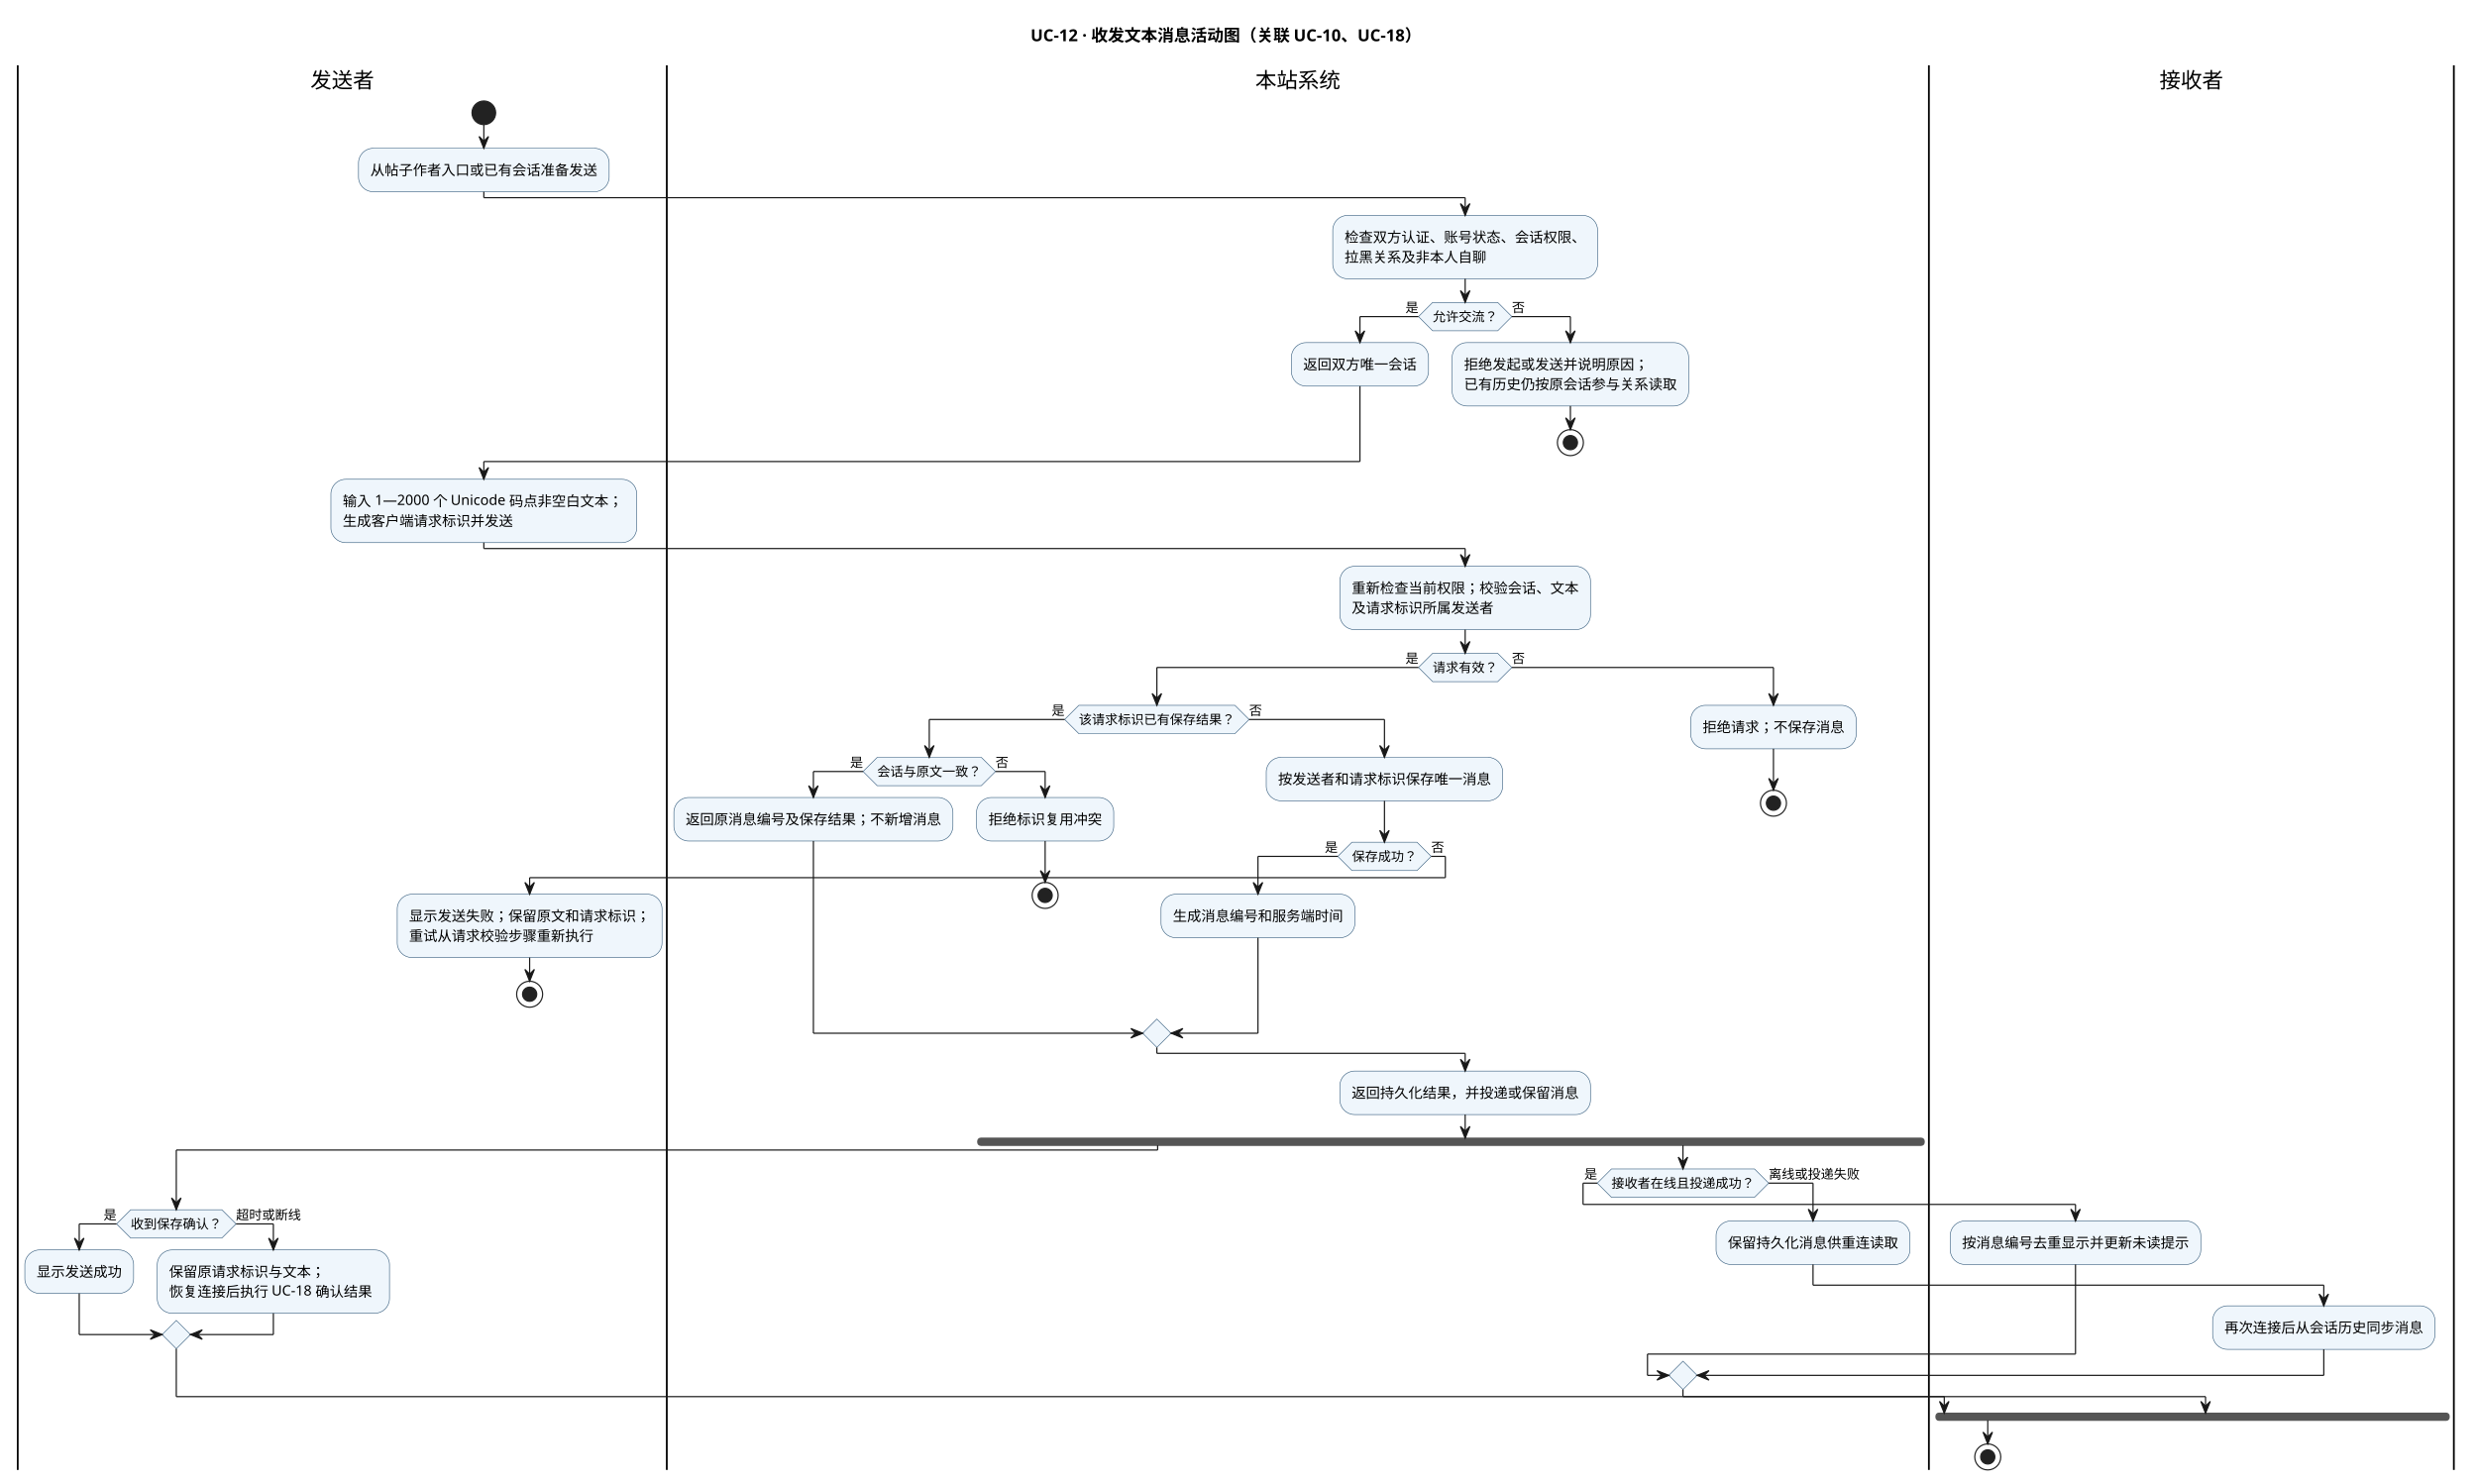
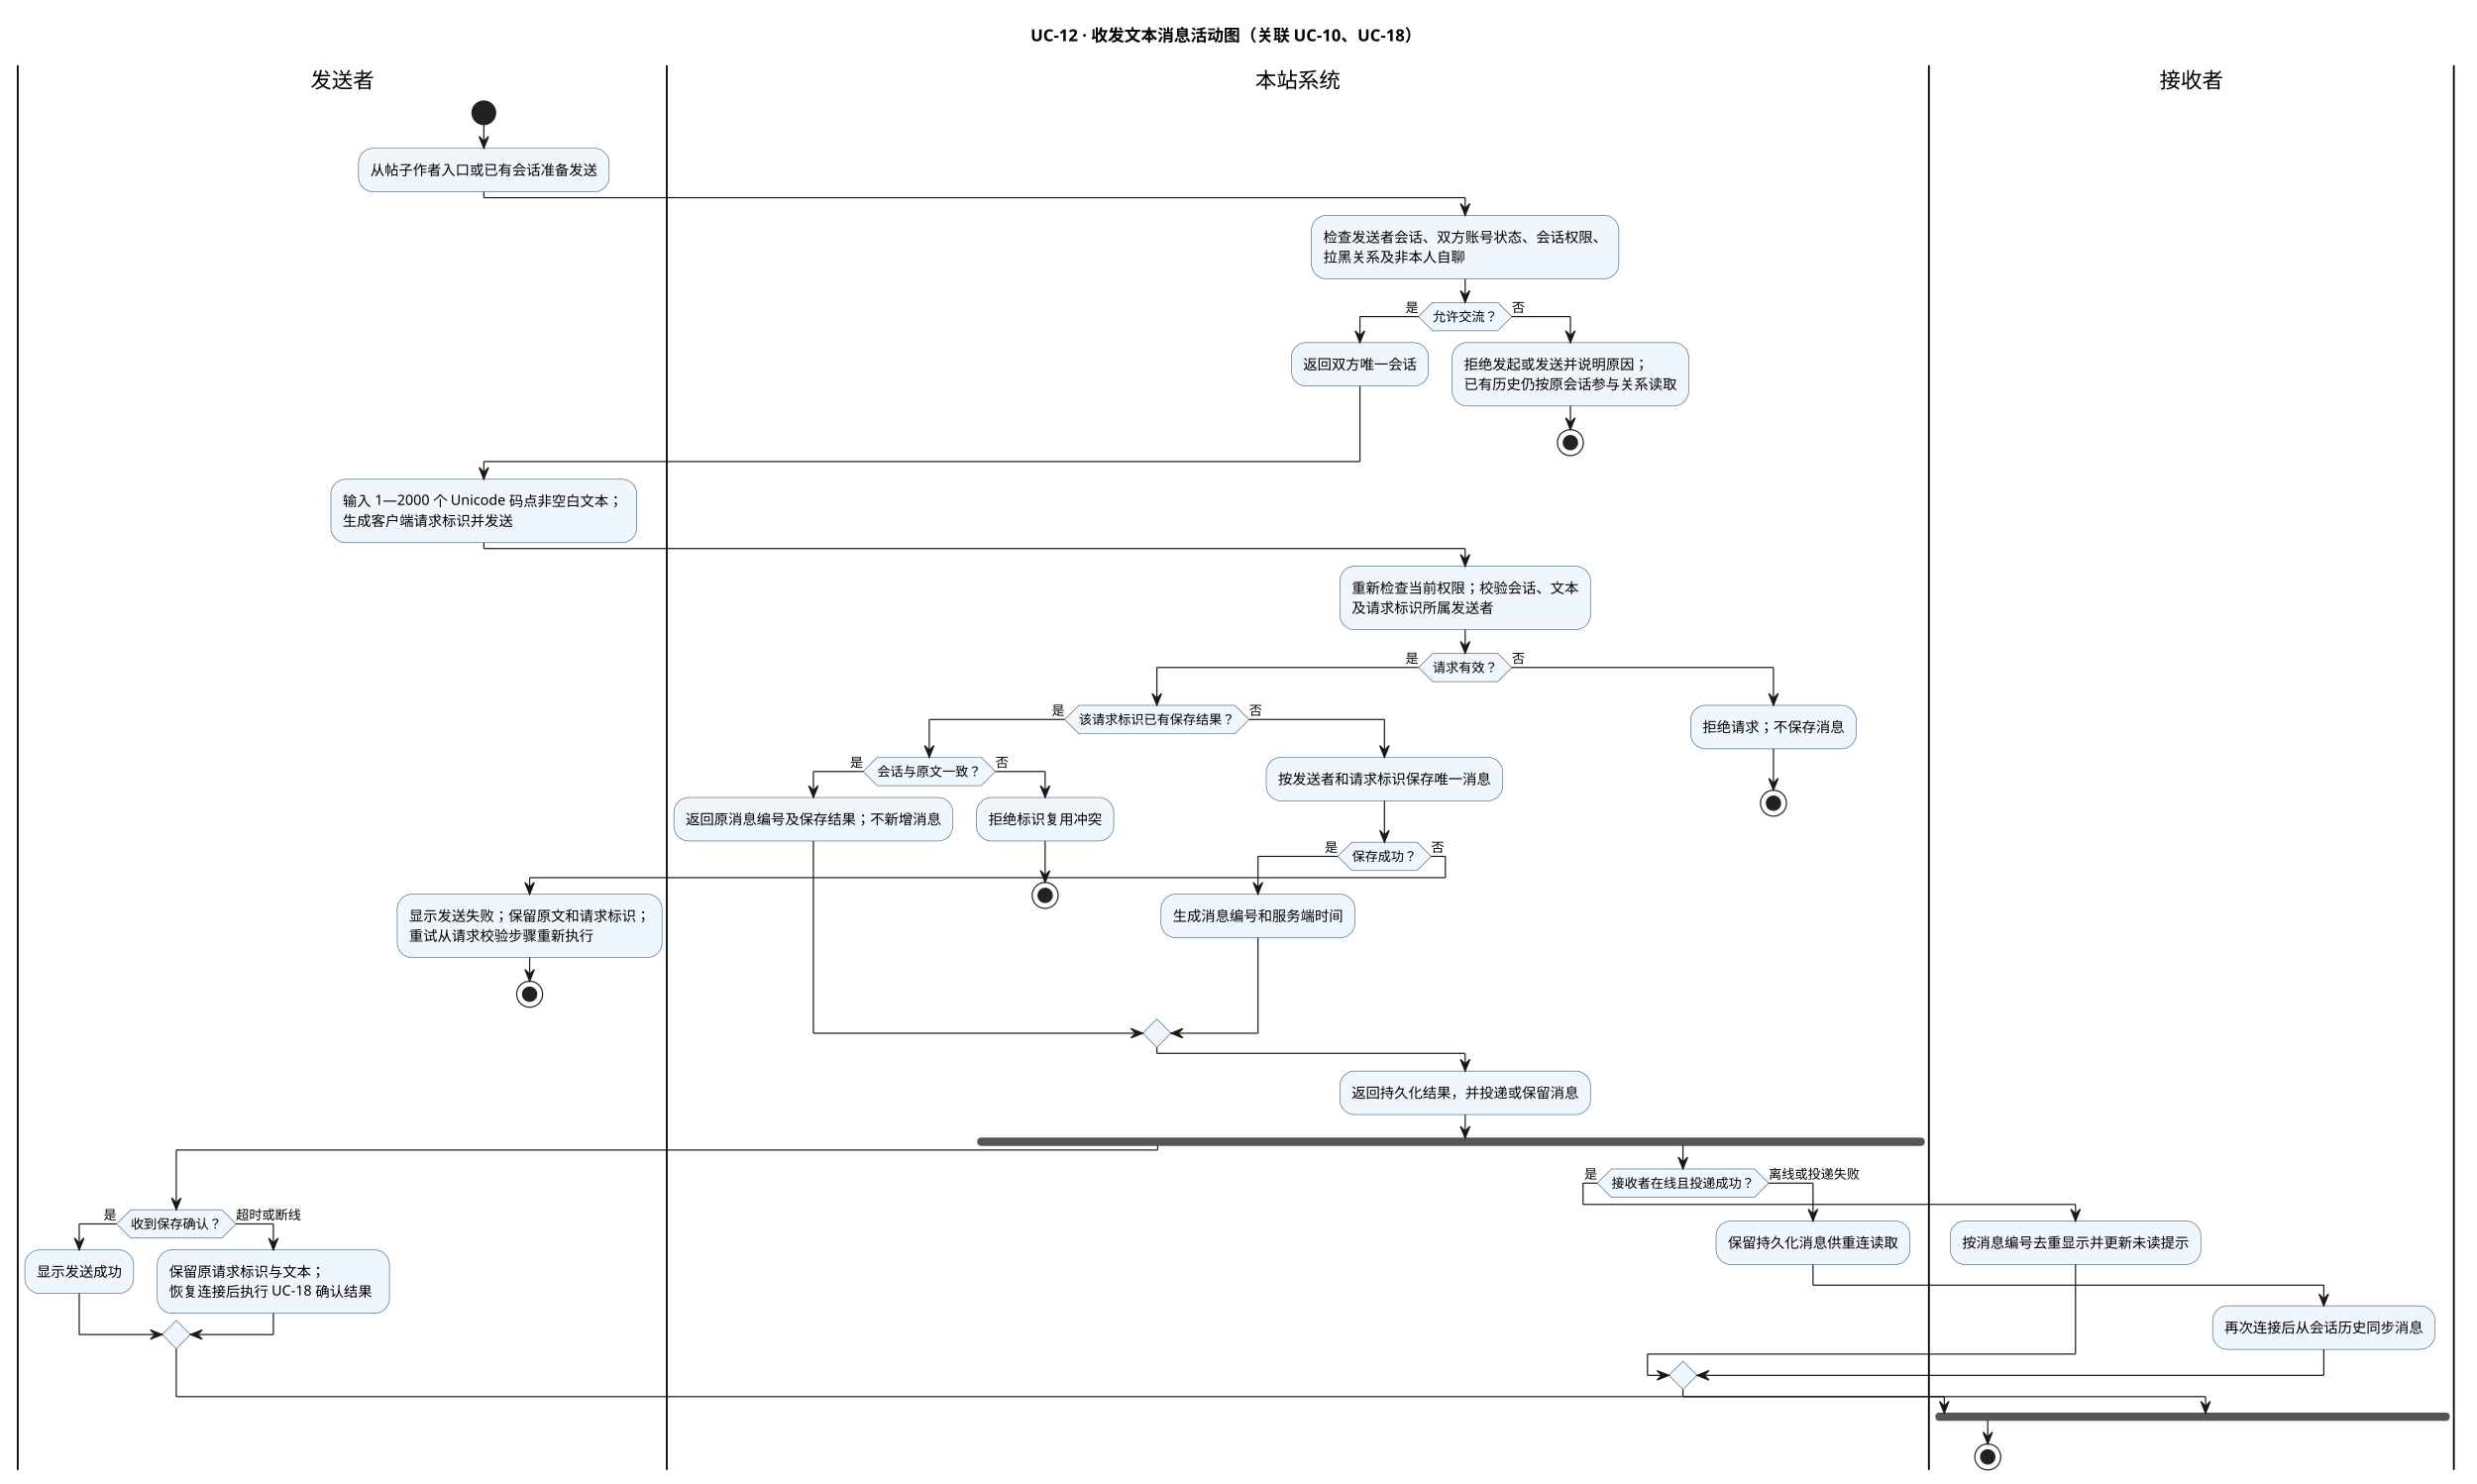
<svg xmlns="http://www.w3.org/2000/svg" contentStyleType="text/css" data-diagram-type="ACTIVITY" height="1255px" preserveAspectRatio="none" style="width:2095px;height:1255px;background:#FFFFFF;" version="1.1" viewBox="0 0 2095 1255" width="2095px" zoomAndPan="magnify">
  <defs />
  <g>
    <g class="title" data-source-line="1">
      <text fill="#000000" font-family="PingFang SC" font-size="14" font-weight="bold" lengthAdjust="spacing" textLength="349.176" x="871.621" y="34.84">UC-12 · 收发文本消息活动图（关联 UC-10、UC-18）</text>
    </g>
    <rect fill="none" height="25.2" style="stroke:none;stroke-width:1;" width="2062.419" x="15" y="55.22" />
    <ellipse cx="409.211" cy="95.42" fill="#222222" rx="10" ry="10" style="stroke:#222222;stroke-width:1;" />
    <rect fill="#EFF6FC" height="36.8" rx="12.5" ry="12.5" style="stroke:#355C7D;stroke-width:0.5;" width="212" x="303.211" y="125.42" />
    <text fill="#000000" font-family="PingFang SC" font-size="12" lengthAdjust="spacing" textLength="192" x="313.211" y="148.14">从帖子作者入口或已有会话准备发送</text>
    <rect fill="#EFF6FC" height="53.6" rx="12.5" ry="12.5" style="stroke:#355C7D;stroke-width:0.5;" width="258.686" x="279.868" y="405.42" />
    <text fill="#000000" font-family="PingFang SC" font-size="12" lengthAdjust="spacing" textLength="238.686" x="289.868" y="428.14">输入 1—2000 个 Unicode 码点非空白文本；</text>
    <text fill="#000000" font-family="PingFang SC" font-size="12" lengthAdjust="spacing" textLength="144" x="289.868" y="444.94">生成客户端请求标识并发送</text>
    <rect fill="#EFF6FC" height="53.6" rx="12.5" ry="12.5" style="stroke:#355C7D;stroke-width:0.5;" width="224" x="335.961" y="756.42" />
    <text fill="#000000" font-family="PingFang SC" font-size="12" lengthAdjust="spacing" textLength="204" x="345.961" y="779.14">显示发送失败；保留原文和请求标识；</text>
    <text fill="#000000" font-family="PingFang SC" font-size="12" lengthAdjust="spacing" textLength="156" x="345.961" y="795.94">重试从请求校验步骤重新执行</text>
    <ellipse cx="447.961" cy="841.02" fill="none" rx="11" ry="11" style="stroke:#222222;stroke-width:1;" />
    <ellipse cx="447.961" cy="841.02" fill="#222222" rx="6" ry="6" style="stroke:#222222;stroke-width:1;" />
    <polygon fill="#EFF6FC" points="110.605,1023.32,187.605,1023.32,199.605,1035.32,187.605,1047.32,110.605,1047.32,98.605,1035.32,110.605,1023.32" style="stroke:#355C7D;stroke-width:0.5;" />
    <text fill="#000000" font-family="PingFang SC" font-size="11" lengthAdjust="spacing" textLength="77" x="110.605" y="1039.28">收到保存确认？</text>
    <text fill="#000000" font-family="PingFang SC" font-size="11" lengthAdjust="spacing" textLength="11" x="87.605" y="1031.58">是</text>
    <text fill="#000000" font-family="PingFang SC" font-size="11" lengthAdjust="spacing" textLength="55" x="199.605" y="1031.58">超时或断线</text>
    <rect fill="#EFF6FC" height="36.8" rx="12.5" ry="12.5" style="stroke:#355C7D;stroke-width:0.5;" width="92" x="21" y="1057.32" />
    <text fill="#000000" font-family="PingFang SC" font-size="12" lengthAdjust="spacing" textLength="72" x="31" y="1080.04">显示发送成功</text>
    <rect fill="#EFF6FC" height="53.6" rx="12.5" ry="12.5" style="stroke:#355C7D;stroke-width:0.5;" width="196.422" x="133" y="1057.32" />
    <text fill="#000000" font-family="PingFang SC" font-size="12" lengthAdjust="spacing" textLength="132" x="143" y="1080.04">保留原请求标识与文本；</text>
    <text fill="#000000" font-family="PingFang SC" font-size="12" lengthAdjust="spacing" textLength="176.422" x="143" y="1096.84">恢复连接后执行 UC-18 确认结果</text>
    <polygon fill="#EFF6FC" points="149.105,1116.92,161.105,1128.92,149.105,1140.92,137.105,1128.92,149.105,1116.92" style="stroke:#355C7D;stroke-width:0.5;" />
    <line style="stroke:#000000;stroke-width:1.5;" x1="15" x2="15" y1="55.22" y2="1243.42" />
-     <rect fill="#EFF6FC" height="53.6" rx="12.5" ry="12.5" style="stroke:#355C7D;stroke-width:0.5;" width="224" x="1127.211" y="182.22" />
-     <text fill="#000000" font-family="PingFang SC" font-size="12" lengthAdjust="spacing" textLength="204" x="1137.211" y="204.94">检查双方认证、账号状态、会话权限、</text>
-     <text fill="#000000" font-family="PingFang SC" font-size="12" lengthAdjust="spacing" textLength="120" x="1137.211" y="221.74">拉黑关系及非本人自聊</text>
+     <rect fill="#EFF6FC" height="53.6" rx="12.5" ry="12.5" style="stroke:#355C7D;stroke-width:0.5;" width="260" x="1109.211" y="182.22" />
+     <text fill="#000000" font-family="PingFang SC" font-size="12" lengthAdjust="spacing" textLength="240" x="1119.211" y="204.94">检查发送者会话、双方账号状态、会话权限、</text>
+     <text fill="#000000" font-family="PingFang SC" font-size="12" lengthAdjust="spacing" textLength="120" x="1119.211" y="221.74">拉黑关系及非本人自聊</text>
    <polygon fill="#EFF6FC" points="1211.711,255.82,1266.711,255.82,1278.711,267.82,1266.711,279.82,1211.711,279.82,1199.711,267.82,1211.711,255.82" style="stroke:#355C7D;stroke-width:0.5;" />
    <text fill="#000000" font-family="PingFang SC" font-size="11" lengthAdjust="spacing" textLength="55" x="1211.711" y="271.78">允许交流？</text>
    <text fill="#000000" font-family="PingFang SC" font-size="11" lengthAdjust="spacing" textLength="11" x="1188.711" y="264.08">是</text>
    <text fill="#000000" font-family="PingFang SC" font-size="11" lengthAdjust="spacing" textLength="11" x="1278.711" y="264.08">否</text>
    <rect fill="#EFF6FC" height="36.8" rx="12.5" ry="12.5" style="stroke:#355C7D;stroke-width:0.5;" width="116" x="1092.211" y="289.82" />
    <text fill="#000000" font-family="PingFang SC" font-size="12" lengthAdjust="spacing" textLength="96" x="1102.211" y="312.54">返回双方唯一会话</text>
    <rect fill="#EFF6FC" height="53.6" rx="12.5" ry="12.5" style="stroke:#355C7D;stroke-width:0.5;" width="200" x="1228.211" y="289.82" />
    <text fill="#000000" font-family="PingFang SC" font-size="12" lengthAdjust="spacing" textLength="156" x="1238.211" y="312.54">拒绝发起或发送并说明原因；</text>
    <text fill="#000000" font-family="PingFang SC" font-size="12" lengthAdjust="spacing" textLength="180" x="1238.211" y="329.34">已有历史仍按原会话参与关系读取</text>
    <ellipse cx="1328.211" cy="374.42" fill="none" rx="11" ry="11" style="stroke:#222222;stroke-width:1;" />
    <ellipse cx="1328.211" cy="374.42" fill="#222222" rx="6" ry="6" style="stroke:#222222;stroke-width:1;" />
    <rect fill="#EFF6FC" height="53.6" rx="12.5" ry="12.5" style="stroke:#355C7D;stroke-width:0.5;" width="212" x="1133.211" y="479.02" />
    <text fill="#000000" font-family="PingFang SC" font-size="12" lengthAdjust="spacing" textLength="192" x="1143.211" y="501.74">重新检查当前权限；校验会话、文本</text>
    <text fill="#000000" font-family="PingFang SC" font-size="12" lengthAdjust="spacing" textLength="120" x="1143.211" y="518.54">及请求标识所属发送者</text>
    <polygon fill="#EFF6FC" points="1211.711,552.62,1266.711,552.62,1278.711,564.62,1266.711,576.62,1211.711,576.62,1199.711,564.62,1211.711,552.62" style="stroke:#355C7D;stroke-width:0.5;" />
    <text fill="#000000" font-family="PingFang SC" font-size="11" lengthAdjust="spacing" textLength="55" x="1211.711" y="568.58">请求有效？</text>
    <text fill="#000000" font-family="PingFang SC" font-size="11" lengthAdjust="spacing" textLength="11" x="1188.711" y="560.88">是</text>
    <text fill="#000000" font-family="PingFang SC" font-size="11" lengthAdjust="spacing" textLength="11" x="1278.711" y="560.88">否</text>
    <polygon fill="#EFF6FC" points="912.461,596.62,1044.461,596.62,1056.461,608.62,1044.461,620.62,912.461,620.62,900.461,608.62,912.461,596.62" style="stroke:#355C7D;stroke-width:0.5;" />
    <text fill="#000000" font-family="PingFang SC" font-size="11" lengthAdjust="spacing" textLength="132" x="912.461" y="612.58">该请求标识已有保存结果？</text>
    <text fill="#000000" font-family="PingFang SC" font-size="11" lengthAdjust="spacing" textLength="11" x="889.461" y="604.88">是</text>
    <text fill="#000000" font-family="PingFang SC" font-size="11" lengthAdjust="spacing" textLength="11" x="1056.461" y="604.88">否</text>
    <polygon fill="#EFF6FC" points="741.961,640.62,829.961,640.62,841.961,652.62,829.961,664.62,741.961,664.62,729.961,652.62,741.961,640.62" style="stroke:#355C7D;stroke-width:0.5;" />
    <text fill="#000000" font-family="PingFang SC" font-size="11" lengthAdjust="spacing" textLength="88" x="741.961" y="656.58">会话与原文一致？</text>
    <text fill="#000000" font-family="PingFang SC" font-size="11" lengthAdjust="spacing" textLength="11" x="718.961" y="648.88">是</text>
    <text fill="#000000" font-family="PingFang SC" font-size="11" lengthAdjust="spacing" textLength="11" x="841.961" y="648.88">否</text>
    <rect fill="#EFF6FC" height="36.8" rx="12.5" ry="12.5" style="stroke:#355C7D;stroke-width:0.5;" width="236" x="569.961" y="674.62" />
    <text fill="#000000" font-family="PingFang SC" font-size="12" lengthAdjust="spacing" textLength="216" x="579.961" y="697.34">返回原消息编号及保存结果；不新增消息</text>
    <rect fill="#EFF6FC" height="36.8" rx="12.5" ry="12.5" style="stroke:#355C7D;stroke-width:0.5;" width="116" x="825.961" y="674.62" />
    <text fill="#000000" font-family="PingFang SC" font-size="12" lengthAdjust="spacing" textLength="96" x="835.961" y="697.34">拒绝标识复用冲突</text>
    <ellipse cx="883.961" cy="757.42" fill="none" rx="11" ry="11" style="stroke:#222222;stroke-width:1;" />
    <ellipse cx="883.961" cy="757.42" fill="#222222" rx="6" ry="6" style="stroke:#222222;stroke-width:1;" />
    <rect fill="#EFF6FC" height="36.8" rx="12.5" ry="12.5" style="stroke:#355C7D;stroke-width:0.5;" width="200" x="1070.961" y="640.62" />
    <text fill="#000000" font-family="PingFang SC" font-size="12" lengthAdjust="spacing" textLength="180" x="1080.961" y="663.34">按发送者和请求标识保存唯一消息</text>
    <polygon fill="#EFF6FC" points="1143.461,712.42,1198.461,712.42,1210.461,724.42,1198.461,736.42,1143.461,736.42,1131.461,724.42,1143.461,712.42" style="stroke:#355C7D;stroke-width:0.5;" />
    <text fill="#000000" font-family="PingFang SC" font-size="11" lengthAdjust="spacing" textLength="55" x="1143.461" y="728.38">保存成功？</text>
    <text fill="#000000" font-family="PingFang SC" font-size="11" lengthAdjust="spacing" textLength="11" x="1120.461" y="720.68">是</text>
    <text fill="#000000" font-family="PingFang SC" font-size="11" lengthAdjust="spacing" textLength="11" x="1210.461" y="720.68">否</text>
    <rect fill="#EFF6FC" height="36.8" rx="12.5" ry="12.5" style="stroke:#355C7D;stroke-width:0.5;" width="164" x="981.961" y="756.42" />
    <text fill="#000000" font-family="PingFang SC" font-size="12" lengthAdjust="spacing" textLength="144" x="991.961" y="779.14">生成消息编号和服务端时间</text>
    <polygon fill="#EFF6FC" points="978.461,862.02,990.461,874.02,978.461,886.02,966.461,874.02,978.461,862.02" style="stroke:#355C7D;stroke-width:0.5;" />
    <rect fill="#EFF6FC" height="36.8" rx="12.5" ry="12.5" style="stroke:#355C7D;stroke-width:0.5;" width="140" x="1429.961" y="596.62" />
    <text fill="#000000" font-family="PingFang SC" font-size="12" lengthAdjust="spacing" textLength="120" x="1439.961" y="619.34">拒绝请求；不保存消息</text>
    <ellipse cx="1499.961" cy="679.42" fill="none" rx="11" ry="11" style="stroke:#222222;stroke-width:1;" />
    <ellipse cx="1499.961" cy="679.42" fill="#222222" rx="6" ry="6" style="stroke:#222222;stroke-width:1;" />
    <rect fill="#EFF6FC" height="36.8" rx="12.5" ry="12.5" style="stroke:#355C7D;stroke-width:0.5;" width="212" x="1133.211" y="906.02" />
    <text fill="#000000" font-family="PingFang SC" font-size="12" lengthAdjust="spacing" textLength="192" x="1143.211" y="928.74">返回持久化结果，并投递或保留消息</text>
    <rect fill="#555555" height="6" rx="2.5" ry="2.5" style="stroke:#555555;stroke-width:1;" width="800.422" x="827" y="962.82" />
    <polygon fill="#EFF6FC" points="1362.922,988.82,1483.922,988.82,1495.922,1000.82,1483.922,1012.82,1362.922,1012.82,1350.922,1000.82,1362.922,988.82" style="stroke:#355C7D;stroke-width:0.5;" />
    <text fill="#000000" font-family="PingFang SC" font-size="11" lengthAdjust="spacing" textLength="121" x="1362.922" y="1004.78">接收者在线且投递成功？</text>
    <text fill="#000000" font-family="PingFang SC" font-size="11" lengthAdjust="spacing" textLength="11" x="1339.922" y="997.08">是</text>
    <text fill="#000000" font-family="PingFang SC" font-size="11" lengthAdjust="spacing" textLength="77" x="1495.922" y="997.08">离线或投递失败</text>
    <rect fill="#EFF6FC" height="36.8" rx="12.5" ry="12.5" style="stroke:#355C7D;stroke-width:0.5;" width="164" x="1451.422" y="1032.82" />
    <text fill="#000000" font-family="PingFang SC" font-size="12" lengthAdjust="spacing" textLength="144" x="1461.422" y="1055.54">保留持久化消息供重连读取</text>
    <polygon fill="#EFF6FC" points="1423.422,1151.42,1435.422,1163.42,1423.422,1175.42,1411.422,1163.42,1423.422,1151.42" style="stroke:#355C7D;stroke-width:0.5;" />
    <line style="stroke:#000000;stroke-width:1.5;" x1="563.961" x2="563.961" y1="55.22" y2="1243.42" />
    <rect fill="#EFF6FC" height="36.8" rx="12.5" ry="12.5" style="stroke:#355C7D;stroke-width:0.5;" width="212" x="1649.422" y="1032.82" />
    <text fill="#000000" font-family="PingFang SC" font-size="12" lengthAdjust="spacing" textLength="192" x="1659.422" y="1055.54">按消息编号去重显示并更新未读提示</text>
    <rect fill="#EFF6FC" height="36.8" rx="12.5" ry="12.5" style="stroke:#355C7D;stroke-width:0.5;" width="188" x="1871.422" y="1104.62" />
    <text fill="#000000" font-family="PingFang SC" font-size="12" lengthAdjust="spacing" textLength="168" x="1881.422" y="1127.34">再次连接后从会话历史同步消息</text>
    <rect fill="#555555" height="6" rx="2.5" ry="2.5" style="stroke:#555555;stroke-width:1;" width="434" x="1637.422" y="1195.42" />
    <ellipse cx="1681.211" cy="1232.42" fill="none" rx="11" ry="11" style="stroke:#222222;stroke-width:1;" />
    <ellipse cx="1681.211" cy="1232.42" fill="#222222" rx="6" ry="6" style="stroke:#222222;stroke-width:1;" />
    <line style="stroke:#000000;stroke-width:1.5;" x1="1631.422" x2="1631.422" y1="55.22" y2="1243.42" />
    <line style="stroke:#000000;stroke-width:1.5;" x1="2075.422" x2="2075.422" y1="55.22" y2="1243.42" />
    <line style="stroke:#181818;stroke-width:1;" x1="409.211" x2="409.211" y1="105.42" y2="125.42" />
    <polygon fill="#181818" points="405.211,115.42,409.211,125.42,413.211,115.42,409.211,119.42" style="stroke:#181818;stroke-width:1;" />
    <line style="stroke:#181818;stroke-width:1;" x1="447.961" x2="447.961" y1="810.02" y2="830.02" />
    <polygon fill="#181818" points="443.961,820.02,447.961,830.02,451.961,820.02,447.961,824.02" style="stroke:#181818;stroke-width:1;" />
    <line style="stroke:#181818;stroke-width:1;" x1="98.605" x2="67" y1="1035.32" y2="1035.32" />
    <line style="stroke:#181818;stroke-width:1;" x1="67" x2="67" y1="1035.32" y2="1057.32" />
    <polygon fill="#181818" points="63,1047.32,67,1057.32,71,1047.32,67,1051.32" style="stroke:#181818;stroke-width:1;" />
    <line style="stroke:#181818;stroke-width:1;" x1="199.605" x2="231.211" y1="1035.32" y2="1035.32" />
    <line style="stroke:#181818;stroke-width:1;" x1="231.211" x2="231.211" y1="1035.32" y2="1057.32" />
    <polygon fill="#181818" points="227.211,1047.32,231.211,1057.32,235.211,1047.32,231.211,1051.32" style="stroke:#181818;stroke-width:1;" />
    <line style="stroke:#181818;stroke-width:1;" x1="67" x2="67" y1="1094.12" y2="1128.92" />
    <line style="stroke:#181818;stroke-width:1;" x1="67" x2="137.105" y1="1128.92" y2="1128.92" />
    <polygon fill="#181818" points="127.105,1124.92,137.105,1128.92,127.105,1132.92,131.105,1128.92" style="stroke:#181818;stroke-width:1;" />
    <line style="stroke:#181818;stroke-width:1;" x1="231.211" x2="231.211" y1="1110.92" y2="1128.92" />
    <line style="stroke:#181818;stroke-width:1;" x1="231.211" x2="161.105" y1="1128.92" y2="1128.92" />
    <polygon fill="#181818" points="171.105,1124.92,161.105,1128.92,171.105,1132.92,167.105,1128.92" style="stroke:#181818;stroke-width:1;" />
    <line style="stroke:#181818;stroke-width:1;" x1="1328.211" x2="1328.211" y1="343.42" y2="363.42" />
    <polygon fill="#181818" points="1324.211,353.42,1328.211,363.42,1332.211,353.42,1328.211,357.42" style="stroke:#181818;stroke-width:1;" />
    <line style="stroke:#181818;stroke-width:1;" x1="1199.711" x2="1150.211" y1="267.82" y2="267.82" />
    <line style="stroke:#181818;stroke-width:1;" x1="1150.211" x2="1150.211" y1="267.82" y2="289.82" />
    <polygon fill="#181818" points="1146.211,279.82,1150.211,289.82,1154.211,279.82,1150.211,283.82" style="stroke:#181818;stroke-width:1;" />
    <line style="stroke:#181818;stroke-width:1;" x1="1278.711" x2="1328.211" y1="267.82" y2="267.82" />
    <line style="stroke:#181818;stroke-width:1;" x1="1328.211" x2="1328.211" y1="267.82" y2="289.82" />
    <polygon fill="#181818" points="1324.211,279.82,1328.211,289.82,1332.211,279.82,1328.211,283.82" style="stroke:#181818;stroke-width:1;" />
    <line style="stroke:#181818;stroke-width:1;" x1="1150.211" x2="1150.211" y1="326.62" y2="390.42" />
    <line style="stroke:#181818;stroke-width:1;" x1="1150.211" x2="409.211" y1="390.42" y2="390.42" />
    <line style="stroke:#181818;stroke-width:1;" x1="409.211" x2="409.211" y1="390.42" y2="405.42" />
    <polygon fill="#181818" points="405.211,395.42,409.211,405.42,413.211,395.42,409.211,399.42" style="stroke:#181818;stroke-width:1;" />
    <line style="stroke:#181818;stroke-width:1;" x1="1239.211" x2="1239.211" y1="235.82" y2="255.82" />
    <polygon fill="#181818" points="1235.211,245.82,1239.211,255.82,1243.211,245.82,1239.211,249.82" style="stroke:#181818;stroke-width:1;" />
    <line style="stroke:#181818;stroke-width:1;" x1="883.961" x2="883.961" y1="711.42" y2="746.42" />
    <polygon fill="#181818" points="879.961,736.42,883.961,746.42,887.961,736.42,883.961,740.42" style="stroke:#181818;stroke-width:1;" />
    <line style="stroke:#181818;stroke-width:1;" x1="729.961" x2="687.961" y1="652.62" y2="652.62" />
    <line style="stroke:#181818;stroke-width:1;" x1="687.961" x2="687.961" y1="652.62" y2="674.62" />
    <polygon fill="#181818" points="683.961,664.62,687.961,674.62,691.961,664.62,687.961,668.62" style="stroke:#181818;stroke-width:1;" />
    <line style="stroke:#181818;stroke-width:1;" x1="841.961" x2="883.961" y1="652.62" y2="652.62" />
    <line style="stroke:#181818;stroke-width:1;" x1="883.961" x2="883.961" y1="652.62" y2="674.62" />
    <polygon fill="#181818" points="879.961,664.62,883.961,674.62,887.961,664.62,883.961,668.62" style="stroke:#181818;stroke-width:1;" />
    <line style="stroke:#181818;stroke-width:1;" x1="687.961" x2="687.961" y1="711.42" y2="874.02" />
    <line style="stroke:#181818;stroke-width:1;" x1="687.961" x2="966.461" y1="874.02" y2="874.02" />
    <polygon fill="#181818" points="956.461,870.02,966.461,874.02,956.461,878.02,960.461,874.02" style="stroke:#181818;stroke-width:1;" />
    <line style="stroke:#181818;stroke-width:1;" x1="1131.461" x2="1063.961" y1="724.42" y2="724.42" />
    <line style="stroke:#181818;stroke-width:1;" x1="1063.961" x2="1063.961" y1="724.42" y2="756.42" />
    <polygon fill="#181818" points="1059.961,746.42,1063.961,756.42,1067.961,746.42,1063.961,750.42" style="stroke:#181818;stroke-width:1;" />
    <line style="stroke:#181818;stroke-width:1;" x1="1063.961" x2="1063.961" y1="793.22" y2="874.02" />
    <line style="stroke:#181818;stroke-width:1;" x1="1063.961" x2="990.461" y1="874.02" y2="874.02" />
    <polygon fill="#181818" points="1000.461,870.02,990.461,874.02,1000.461,878.02,996.461,874.02" style="stroke:#181818;stroke-width:1;" />
    <line style="stroke:#181818;stroke-width:1;" x1="1170.961" x2="1170.961" y1="677.42" y2="712.42" />
    <polygon fill="#181818" points="1166.961,702.42,1170.961,712.42,1174.961,702.42,1170.961,706.42" style="stroke:#181818;stroke-width:1;" />
    <line style="stroke:#181818;stroke-width:1;" x1="900.461" x2="785.961" y1="608.62" y2="608.62" />
    <line style="stroke:#181818;stroke-width:1;" x1="785.961" x2="785.961" y1="608.62" y2="640.62" />
    <polygon fill="#181818" points="781.961,630.62,785.961,640.62,789.961,630.62,785.961,634.62" style="stroke:#181818;stroke-width:1;" />
    <line style="stroke:#181818;stroke-width:1;" x1="1056.461" x2="1170.961" y1="608.62" y2="608.62" />
    <line style="stroke:#181818;stroke-width:1;" x1="1170.961" x2="1170.961" y1="608.62" y2="640.62" />
    <polygon fill="#181818" points="1166.961,630.62,1170.961,640.62,1174.961,630.62,1170.961,634.62" style="stroke:#181818;stroke-width:1;" />
    <line style="stroke:#181818;stroke-width:1;" x1="1499.961" x2="1499.961" y1="633.42" y2="668.42" />
    <polygon fill="#181818" points="1495.961,658.42,1499.961,668.42,1503.961,658.42,1499.961,662.42" style="stroke:#181818;stroke-width:1;" />
    <line style="stroke:#181818;stroke-width:1;" x1="1199.711" x2="978.461" y1="564.62" y2="564.62" />
    <line style="stroke:#181818;stroke-width:1;" x1="978.461" x2="978.461" y1="564.62" y2="596.62" />
    <polygon fill="#181818" points="974.461,586.62,978.461,596.62,982.461,586.62,978.461,590.62" style="stroke:#181818;stroke-width:1;" />
    <line style="stroke:#181818;stroke-width:1;" x1="1278.711" x2="1499.961" y1="564.62" y2="564.62" />
    <line style="stroke:#181818;stroke-width:1;" x1="1499.961" x2="1499.961" y1="564.62" y2="596.62" />
    <polygon fill="#181818" points="1495.961,586.62,1499.961,596.62,1503.961,586.62,1499.961,590.62" style="stroke:#181818;stroke-width:1;" />
    <line style="stroke:#181818;stroke-width:1;" x1="978.461" x2="978.461" y1="886.02" y2="891.02" />
    <line style="stroke:#181818;stroke-width:1;" x1="978.461" x2="1239.211" y1="891.02" y2="891.02" />
    <line style="stroke:#181818;stroke-width:1;" x1="1239.211" x2="1239.211" y1="891.02" y2="906.02" />
    <polygon fill="#181818" points="1235.211,896.02,1239.211,906.02,1243.211,896.02,1239.211,900.02" style="stroke:#181818;stroke-width:1;" />
    <line style="stroke:#181818;stroke-width:1;" x1="1239.211" x2="1239.211" y1="532.62" y2="552.62" />
    <polygon fill="#181818" points="1235.211,542.62,1239.211,552.62,1243.211,542.62,1239.211,546.62" style="stroke:#181818;stroke-width:1;" />
    <line style="stroke:#181818;stroke-width:1;" x1="1495.922" x2="1533.422" y1="1000.82" y2="1000.82" />
    <line style="stroke:#181818;stroke-width:1;" x1="1533.422" x2="1533.422" y1="1000.82" y2="1032.82" />
    <polygon fill="#181818" points="1529.422,1022.82,1533.422,1032.82,1537.422,1022.82,1533.422,1026.82" style="stroke:#181818;stroke-width:1;" />
    <line style="stroke:#181818;stroke-width:1;" x1="1423.422" x2="1423.422" y1="968.82" y2="988.82" />
    <polygon fill="#181818" points="1419.422,978.82,1423.422,988.82,1427.422,978.82,1423.422,982.82" style="stroke:#181818;stroke-width:1;" />
    <line style="stroke:#181818;stroke-width:1;" x1="1239.211" x2="1239.211" y1="942.82" y2="962.82" />
    <polygon fill="#181818" points="1235.211,952.82,1239.211,962.82,1243.211,952.82,1239.211,956.82" style="stroke:#181818;stroke-width:1;" />
    <line style="stroke:#181818;stroke-width:1;" x1="1681.211" x2="1681.211" y1="1201.42" y2="1221.42" />
    <polygon fill="#181818" points="1677.211,1211.42,1681.211,1221.42,1685.211,1211.42,1681.211,1215.42" style="stroke:#181818;stroke-width:1;" />
    <line style="stroke:#181818;stroke-width:1;" x1="409.211" x2="409.211" y1="162.22" y2="167.22" />
    <line style="stroke:#181818;stroke-width:1;" x1="409.211" x2="1239.211" y1="167.22" y2="167.22" />
    <line style="stroke:#181818;stroke-width:1;" x1="1239.211" x2="1239.211" y1="167.22" y2="182.22" />
    <polygon fill="#181818" points="1235.211,172.22,1239.211,182.22,1243.211,172.22,1239.211,176.22" style="stroke:#181818;stroke-width:1;" />
    <line style="stroke:#181818;stroke-width:1;" x1="409.211" x2="409.211" y1="459.02" y2="464.02" />
    <line style="stroke:#181818;stroke-width:1;" x1="409.211" x2="1239.211" y1="464.02" y2="464.02" />
    <line style="stroke:#181818;stroke-width:1;" x1="1239.211" x2="1239.211" y1="464.02" y2="479.02" />
    <polygon fill="#181818" points="1235.211,469.02,1239.211,479.02,1243.211,469.02,1239.211,473.02" style="stroke:#181818;stroke-width:1;" />
    <line style="stroke:#181818;stroke-width:1;" x1="1210.461" x2="1222.461" y1="724.42" y2="724.42" />
    <line style="stroke:#181818;stroke-width:1;" x1="1222.461" x2="1222.461" y1="724.42" y2="742.42" />
    <line style="stroke:#181818;stroke-width:1;" x1="1222.461" x2="447.961" y1="742.42" y2="742.42" />
    <line style="stroke:#181818;stroke-width:1;" x1="447.961" x2="447.961" y1="742.42" y2="756.42" />
    <polygon fill="#181818" points="443.961,746.42,447.961,756.42,451.961,746.42,447.961,750.42" style="stroke:#181818;stroke-width:1;" />
    <line style="stroke:#181818;stroke-width:1;" x1="1533.422" x2="1533.422" y1="1069.62" y2="1087.12" />
    <line style="stroke:#181818;stroke-width:1;" x1="1533.422" x2="1965.422" y1="1087.12" y2="1087.12" />
    <line style="stroke:#181818;stroke-width:1;" x1="1965.422" x2="1965.422" y1="1087.12" y2="1104.62" />
    <polygon fill="#181818" points="1961.422,1094.62,1965.422,1104.62,1969.422,1094.62,1965.422,1098.62" style="stroke:#181818;stroke-width:1;" />
    <line style="stroke:#181818;stroke-width:1;" x1="1350.922" x2="1338.922" y1="1000.82" y2="1000.82" />
    <line style="stroke:#181818;stroke-width:1;" x1="1338.922" x2="1338.922" y1="1000.82" y2="1018.82" />
    <line style="stroke:#181818;stroke-width:1;" x1="1338.922" x2="1755.422" y1="1018.82" y2="1018.82" />
    <line style="stroke:#181818;stroke-width:1;" x1="1755.422" x2="1755.422" y1="1018.82" y2="1032.82" />
    <polygon fill="#181818" points="1751.422,1022.82,1755.422,1032.82,1759.422,1022.82,1755.422,1026.82" style="stroke:#181818;stroke-width:1;" />
    <line style="stroke:#181818;stroke-width:1;" x1="1755.422" x2="1755.422" y1="1069.62" y2="1145.42" />
    <line style="stroke:#181818;stroke-width:1;" x1="1755.422" x2="1393.422" y1="1145.42" y2="1145.42" />
    <line style="stroke:#181818;stroke-width:1;" x1="1393.422" x2="1393.422" y1="1145.42" y2="1163.42" />
    <line style="stroke:#181818;stroke-width:1;" x1="1393.422" x2="1411.422" y1="1163.42" y2="1163.42" />
    <polygon fill="#181818" points="1401.422,1159.42,1411.422,1163.42,1401.422,1167.42,1405.422,1163.42" style="stroke:#181818;stroke-width:1;" />
    <line style="stroke:#181818;stroke-width:1;" x1="1965.422" x2="1965.422" y1="1141.42" y2="1163.42" />
    <line style="stroke:#181818;stroke-width:1;" x1="1965.422" x2="1435.422" y1="1163.42" y2="1163.42" />
    <polygon fill="#181818" points="1445.422,1159.42,1435.422,1163.42,1445.422,1167.42,1441.422,1163.42" style="stroke:#181818;stroke-width:1;" />
    <line style="stroke:#181818;stroke-width:1;" x1="979.105" x2="979.105" y1="968.82" y2="972.82" />
    <line style="stroke:#181818;stroke-width:1;" x1="979.105" x2="149.105" y1="972.82" y2="972.82" />
    <line style="stroke:#181818;stroke-width:1;" x1="149.105" x2="149.105" y1="972.82" y2="1023.32" />
    <polygon fill="#181818" points="145.105,1013.32,149.105,1023.32,153.105,1013.32,149.105,1017.32" style="stroke:#181818;stroke-width:1;" />
    <line style="stroke:#181818;stroke-width:1;" x1="149.105" x2="149.105" y1="1140.92" y2="1181.42" />
    <line style="stroke:#181818;stroke-width:1;" x1="149.105" x2="1644.422" y1="1181.42" y2="1181.42" />
    <line style="stroke:#181818;stroke-width:1;" x1="1644.422" x2="1644.422" y1="1181.42" y2="1195.42" />
    <polygon fill="#181818" points="1640.422,1185.42,1644.422,1195.42,1648.422,1185.42,1644.422,1189.42" style="stroke:#181818;stroke-width:1;" />
    <line style="stroke:#181818;stroke-width:1;" x1="1423.422" x2="1423.422" y1="1175.42" y2="1181.42" />
    <line style="stroke:#181818;stroke-width:1;" x1="1423.422" x2="1865.422" y1="1181.42" y2="1181.42" />
    <line style="stroke:#181818;stroke-width:1;" x1="1865.422" x2="1865.422" y1="1181.42" y2="1195.42" />
    <polygon fill="#181818" points="1861.422,1185.42,1865.422,1195.42,1869.422,1185.42,1865.422,1189.42" style="stroke:#181818;stroke-width:1;" />
    <text fill="#000000" font-family="PingFang SC" font-size="18" lengthAdjust="spacing" textLength="54" x="262.48" y="74.3">发送者</text>
    <text fill="#000000" font-family="PingFang SC" font-size="18" lengthAdjust="spacing" textLength="72" x="1061.691" y="74.3">本站系统</text>
    <text fill="#000000" font-family="PingFang SC" font-size="18" lengthAdjust="spacing" textLength="54" x="1826.422" y="74.3">接收者</text>
  </g>
</svg>
